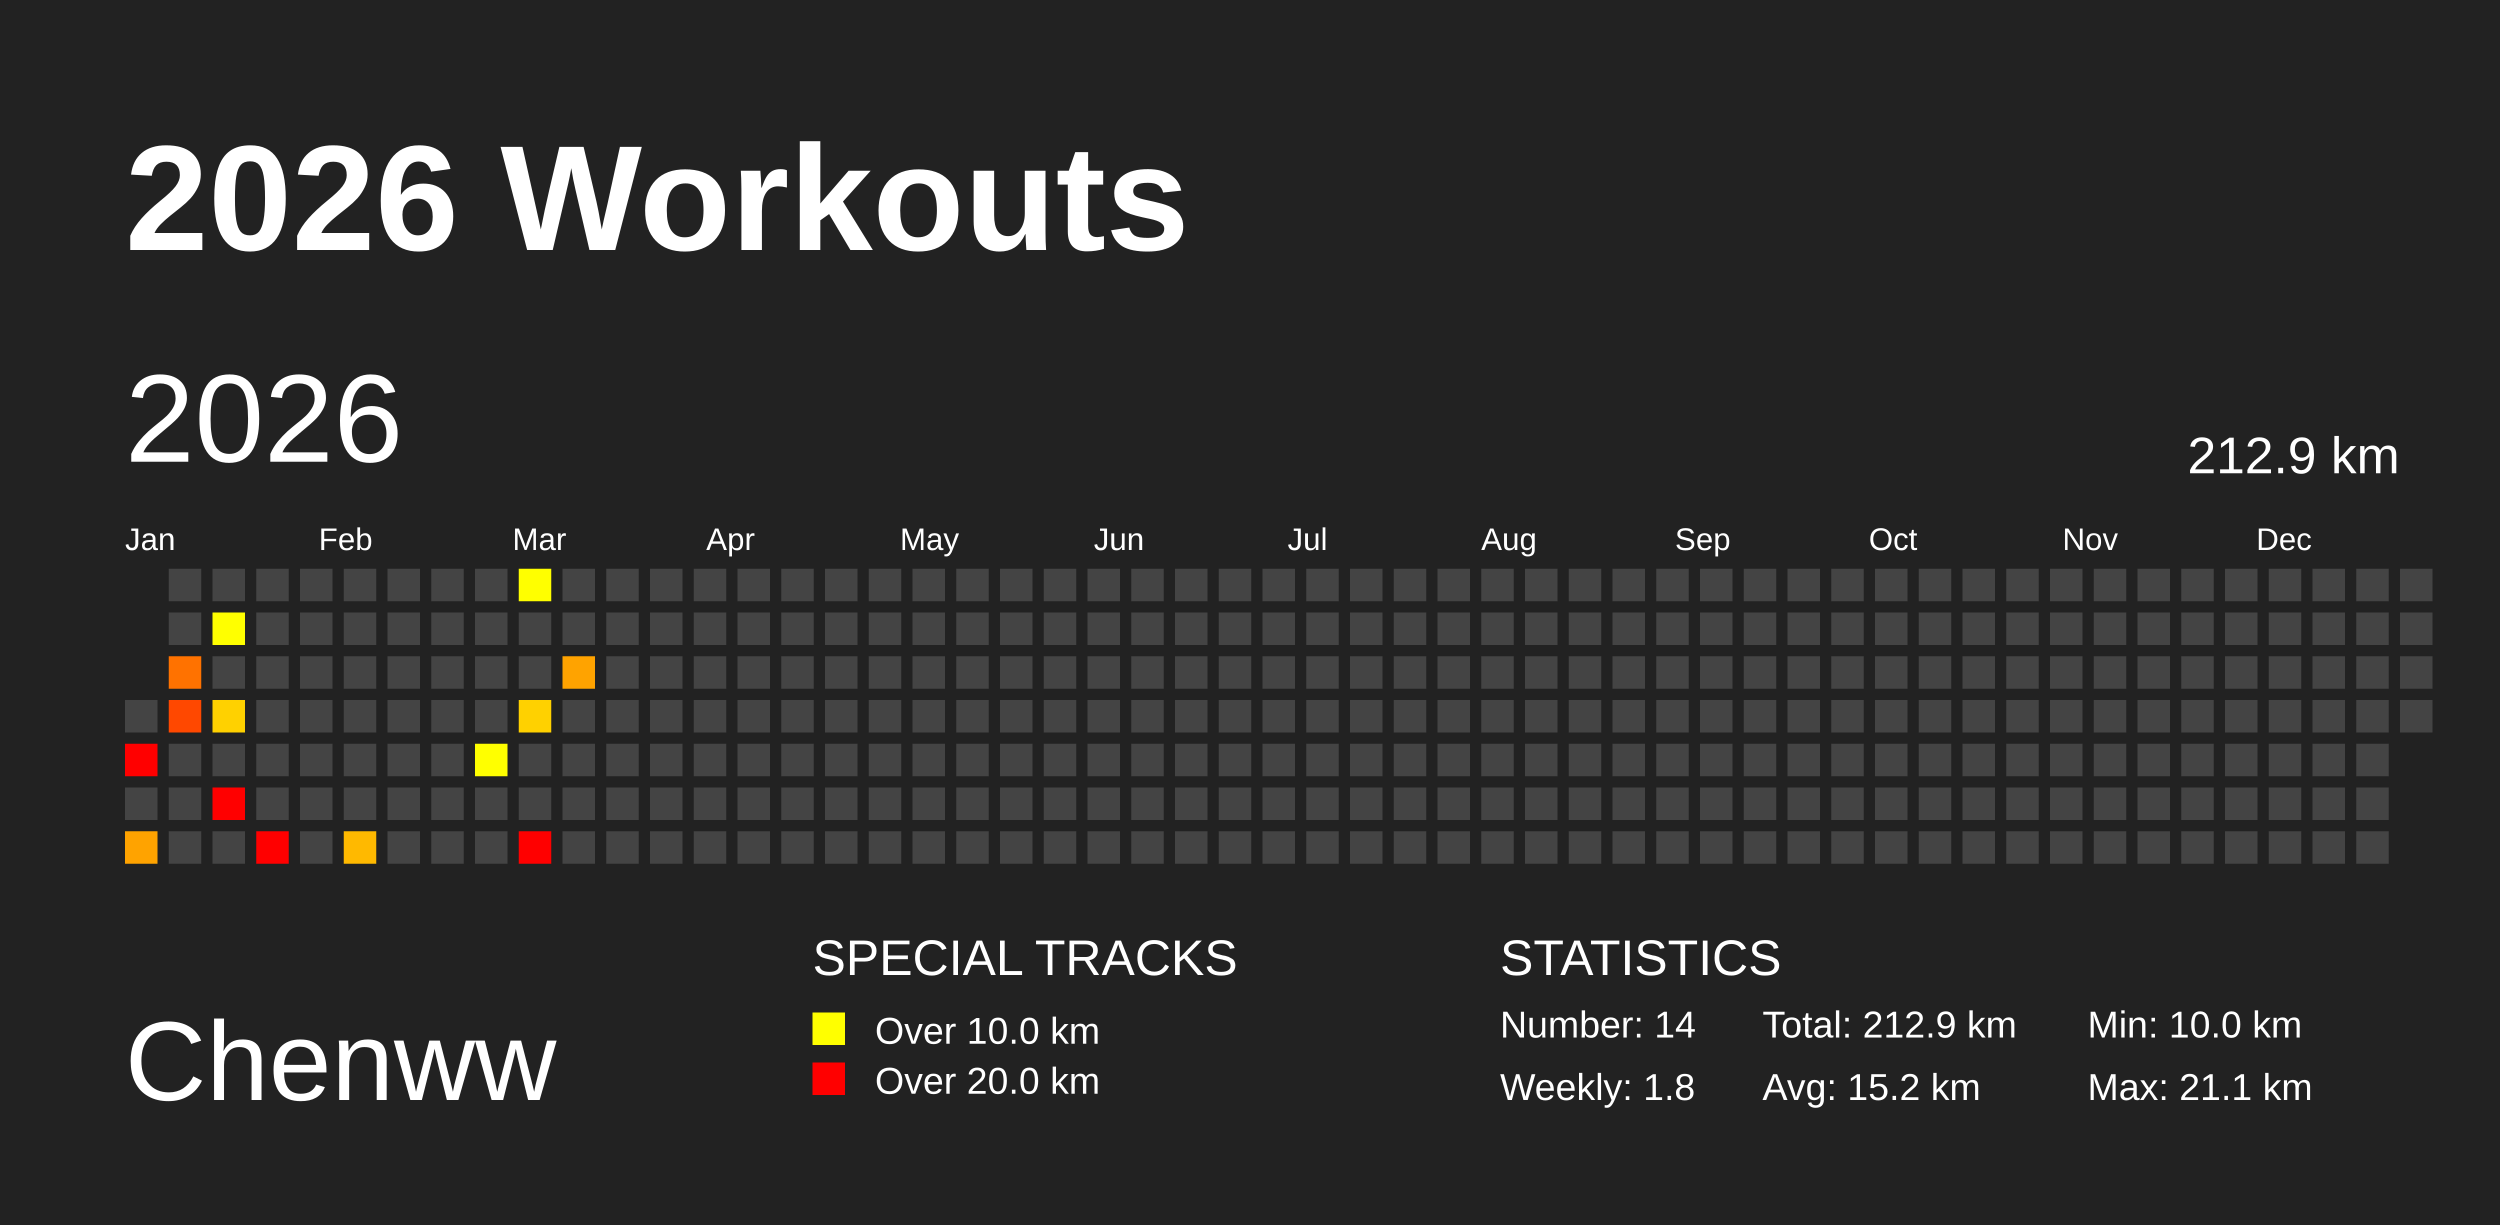
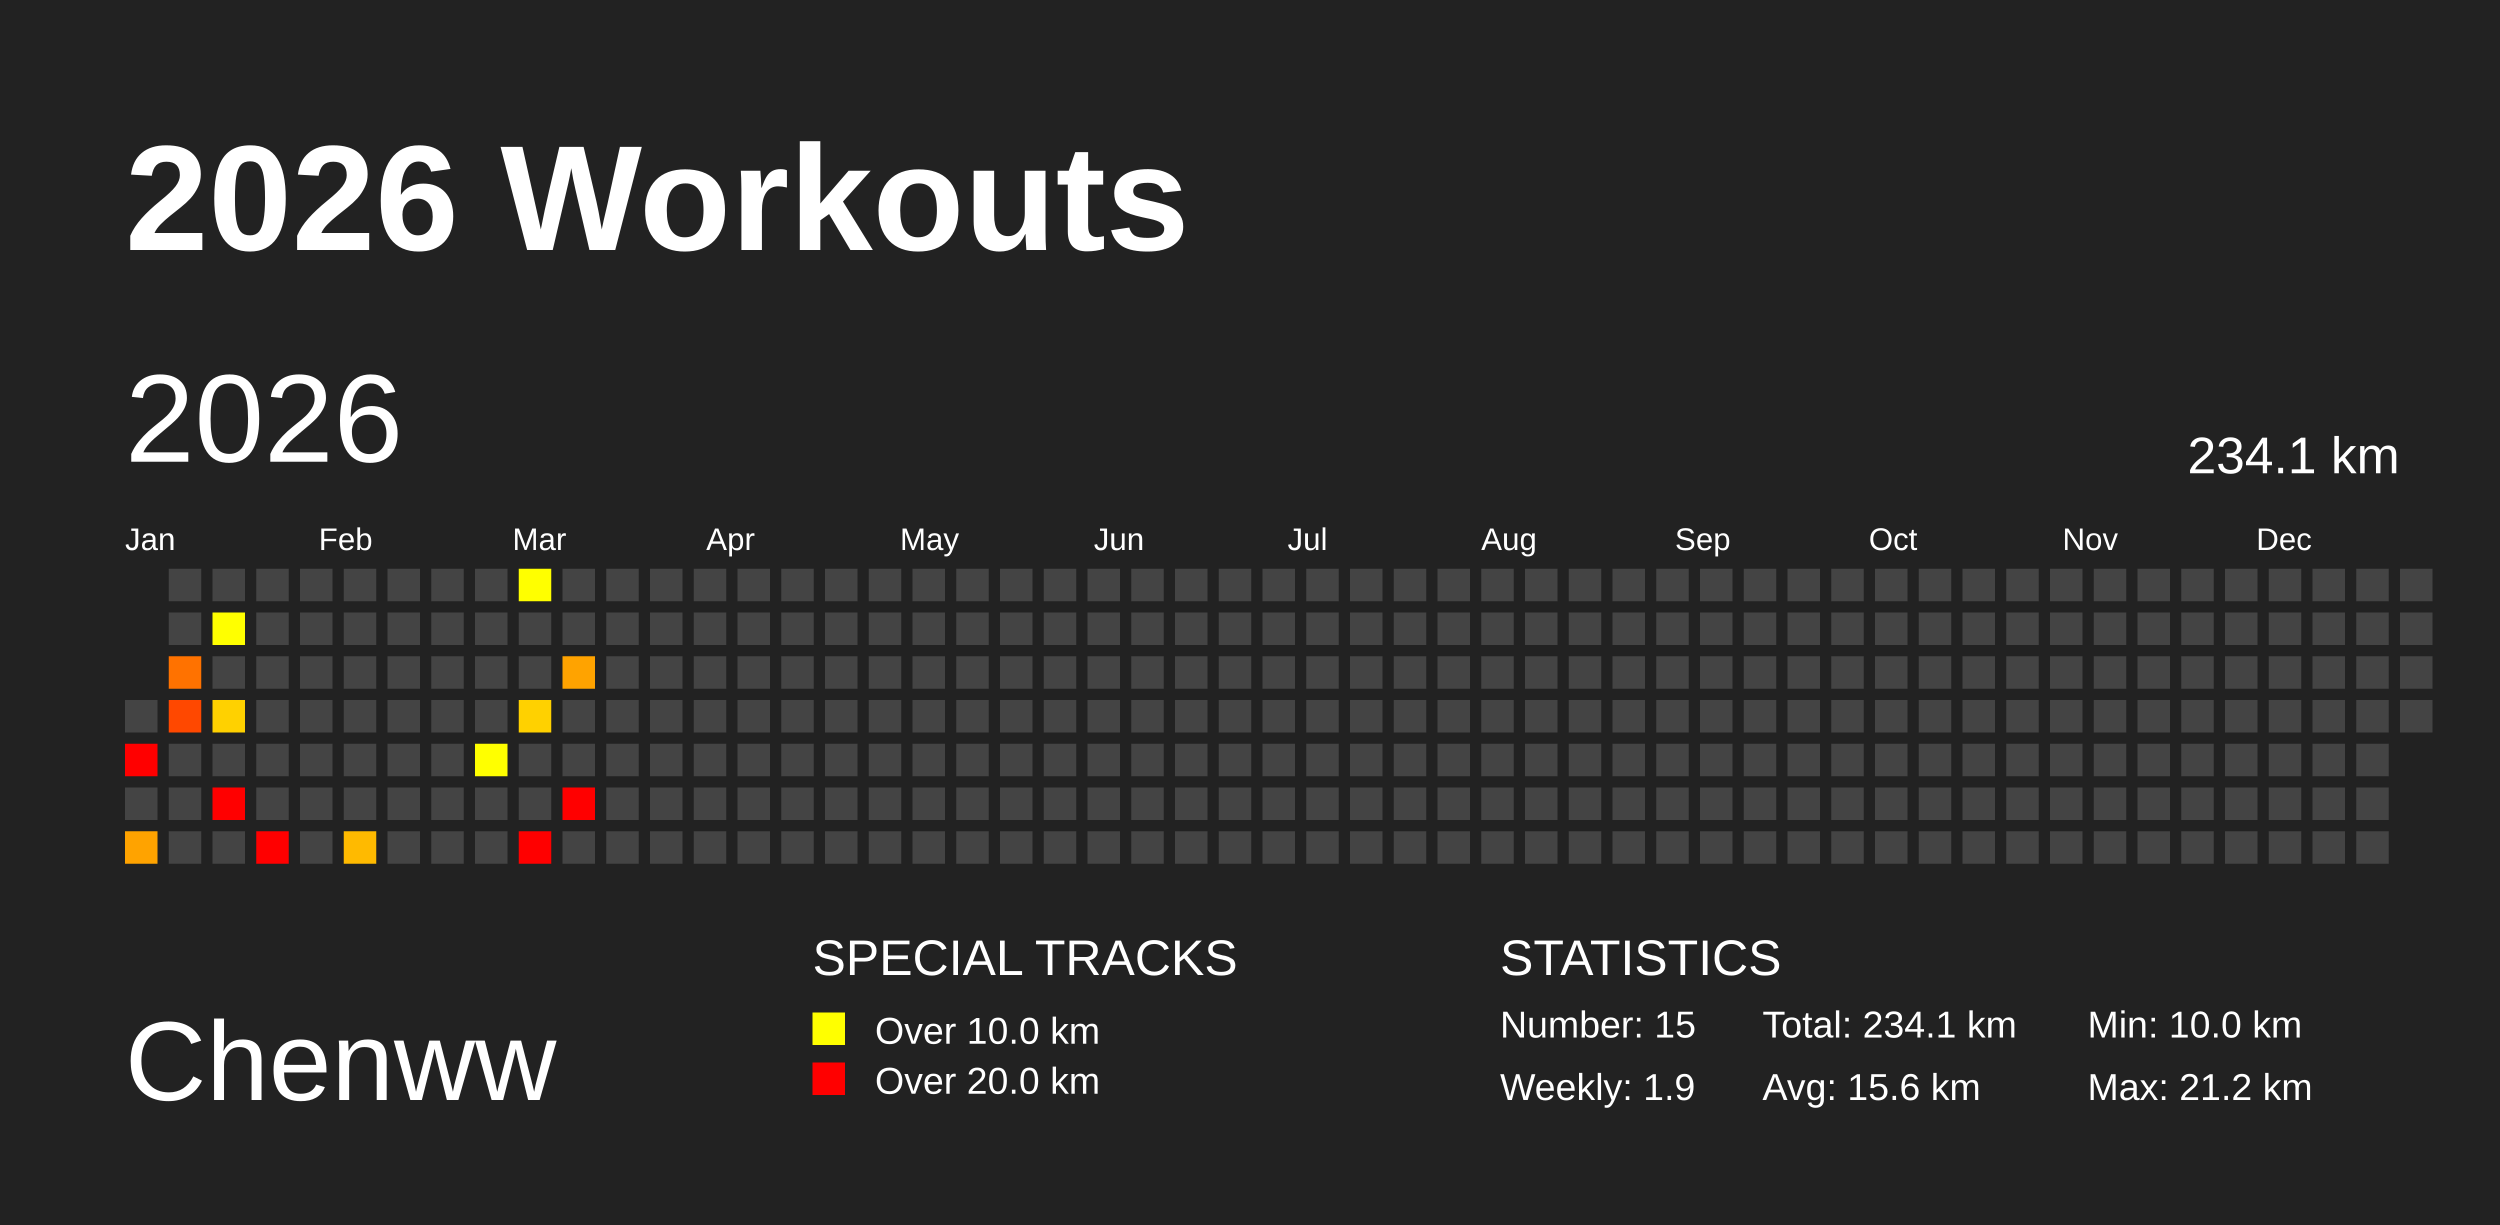
<svg xmlns="http://www.w3.org/2000/svg" baseProfile="full" height="98mm" version="1.1" viewBox="0,0,200,98" width="200mm">
  <defs />
  <rect fill="#222222" height="98" width="200" x="0" y="0" />
  <text fill="#FFFFFF" style="font-size:12px; font-family:Arial; font-weight:bold;" x="10" y="20">2026 Workouts</text>
  <text fill="#FFFFFF" style="font-size:9px; font-family:Arial" x="10" y="88">Chenww</text>
  <text fill="#FFFFFF" style="font-size:4px; font-family:Arial" x="65" y="78">SPECIAL TRACKS</text>
  <rect fill="yellow" height="2.6" width="2.6" x="65" y="81" />
  <text fill="#FFFFFF" style="font-size:3px; font-family:Arial" x="70" y="83.5">Over 10.0 km</text>
  <rect fill="red" height="2.6" width="2.6" x="65" y="85" />
  <text fill="#FFFFFF" style="font-size:3px; font-family:Arial" x="70" y="87.5">Over 20.0 km</text>
  <text fill="#FFFFFF" style="font-size:4px; font-family:Arial" x="120" y="78">STATISTICS</text>
-   <text fill="#FFFFFF" style="font-size:3px; font-family:Arial" x="120" y="83">Number: 14</text>
-   <text fill="#FFFFFF" style="font-size:3px; font-family:Arial" x="120" y="88">Weekly: 1.8</text>
-   <text fill="#FFFFFF" style="font-size:3px; font-family:Arial" x="141" y="83">Total: 212.9 km</text>
-   <text fill="#FFFFFF" style="font-size:3px; font-family:Arial" x="141" y="88">Avg: 15.2 km</text>
+   <text fill="#FFFFFF" style="font-size:3px; font-family:Arial" x="120" y="83">Number: 15</text>
+   <text fill="#FFFFFF" style="font-size:3px; font-family:Arial" x="120" y="88">Weekly: 1.9</text>
+   <text fill="#FFFFFF" style="font-size:3px; font-family:Arial" x="141" y="83">Total: 234.1 km</text>
+   <text fill="#FFFFFF" style="font-size:3px; font-family:Arial" x="141" y="88">Avg: 15.6 km</text>
  <text fill="#FFFFFF" style="font-size:3px; font-family:Arial" x="167" y="83">Min: 10.0 km</text>
-   <text fill="#FFFFFF" style="font-size:3px; font-family:Arial" x="167" y="88">Max: 21.1 km</text>
+   <text fill="#FFFFFF" style="font-size:3px; font-family:Arial" x="167" y="88">Max: 21.2 km</text>
  <text dominant-baseline="hanging" fill="#FFFFFF" style="font-size:10.0px; font-family:Arial;" x="10" y="30">2026</text>
-   <text dominant-baseline="hanging" fill="#FFFFFF" style="font-size:4.125px; font-family:Arial;" x="175" y="35">212.9 km</text>
+   <text dominant-baseline="hanging" fill="#FFFFFF" style="font-size:4.125px; font-family:Arial;" x="175" y="35">234.1 km</text>
  <text fill="#FFFFFF" style="font-size:2.5px; font-family:Arial" x="10.0" y="44">Jan</text>
  <text fill="#FFFFFF" style="font-size:2.5px; font-family:Arial" x="25.5" y="44">Feb</text>
  <text fill="#FFFFFF" style="font-size:2.5px; font-family:Arial" x="41.0" y="44">Mar</text>
  <text fill="#FFFFFF" style="font-size:2.5px; font-family:Arial" x="56.5" y="44">Apr</text>
  <text fill="#FFFFFF" style="font-size:2.5px; font-family:Arial" x="72.0" y="44">May</text>
  <text fill="#FFFFFF" style="font-size:2.5px; font-family:Arial" x="87.5" y="44">Jun</text>
  <text fill="#FFFFFF" style="font-size:2.5px; font-family:Arial" x="103.0" y="44">Jul</text>
  <text fill="#FFFFFF" style="font-size:2.5px; font-family:Arial" x="118.5" y="44">Aug</text>
  <text fill="#FFFFFF" style="font-size:2.5px; font-family:Arial" x="134.0" y="44">Sep</text>
  <text fill="#FFFFFF" style="font-size:2.5px; font-family:Arial" x="149.5" y="44">Oct</text>
  <text fill="#FFFFFF" style="font-size:2.5px; font-family:Arial" x="165.0" y="44">Nov</text>
  <text fill="#FFFFFF" style="font-size:2.5px; font-family:Arial" x="180.5" y="44">Dec</text>
  <rect fill="#444444" height="2.6" width="2.6" x="10.0" y="56.0" />
  <rect fill="red" height="2.6" width="2.6" x="10.0" y="59.5" />
  <rect fill="#444444" height="2.6" width="2.6" x="10.0" y="63.0" />
  <rect fill="#ffa300" height="2.6" width="2.6" x="10.0" y="66.5" />
  <rect fill="#444444" height="2.6" width="2.6" x="13.5" y="45.5" />
  <rect fill="#444444" height="2.6" width="2.6" x="13.5" y="49.0" />
  <rect fill="#ff7200" height="2.6" width="2.6" x="13.5" y="52.5" />
  <rect fill="#ff4800" height="2.6" width="2.6" x="13.5" y="56.0" />
  <rect fill="#444444" height="2.6" width="2.6" x="13.5" y="59.5" />
  <rect fill="#444444" height="2.6" width="2.6" x="13.5" y="63.0" />
  <rect fill="#444444" height="2.6" width="2.6" x="13.5" y="66.5" />
  <rect fill="#444444" height="2.6" width="2.6" x="17.0" y="45.5" />
  <rect fill="#ffff00" height="2.6" width="2.6" x="17.0" y="49.0" />
  <rect fill="#444444" height="2.6" width="2.6" x="17.0" y="52.5" />
  <rect fill="#ffd100" height="2.6" width="2.6" x="17.0" y="56.0" />
  <rect fill="#444444" height="2.6" width="2.6" x="17.0" y="59.5" />
  <rect fill="red" height="2.6" width="2.6" x="17.0" y="63.0" />
  <rect fill="#444444" height="2.6" width="2.6" x="17.0" y="66.5" />
  <rect fill="#444444" height="2.6" width="2.6" x="20.5" y="45.5" />
  <rect fill="#444444" height="2.6" width="2.6" x="20.5" y="49.0" />
  <rect fill="#444444" height="2.6" width="2.6" x="20.5" y="52.5" />
  <rect fill="#444444" height="2.6" width="2.6" x="20.5" y="56.0" />
  <rect fill="#444444" height="2.6" width="2.6" x="20.5" y="59.5" />
  <rect fill="#444444" height="2.6" width="2.6" x="20.5" y="63.0" />
  <rect fill="red" height="2.6" width="2.6" x="20.5" y="66.5" />
  <rect fill="#444444" height="2.6" width="2.6" x="24.0" y="45.5" />
  <rect fill="#444444" height="2.6" width="2.6" x="24.0" y="49.0" />
  <rect fill="#444444" height="2.6" width="2.6" x="24.0" y="52.5" />
  <rect fill="#444444" height="2.6" width="2.6" x="24.0" y="56.0" />
  <rect fill="#444444" height="2.6" width="2.6" x="24.0" y="59.5" />
  <rect fill="#444444" height="2.6" width="2.6" x="24.0" y="63.0" />
  <rect fill="#444444" height="2.6" width="2.6" x="24.0" y="66.5" />
  <rect fill="#444444" height="2.6" width="2.6" x="27.5" y="45.5" />
  <rect fill="#444444" height="2.6" width="2.6" x="27.5" y="49.0" />
  <rect fill="#444444" height="2.6" width="2.6" x="27.5" y="52.5" />
  <rect fill="#444444" height="2.6" width="2.6" x="27.5" y="56.0" />
  <rect fill="#444444" height="2.6" width="2.6" x="27.5" y="59.5" />
  <rect fill="#444444" height="2.6" width="2.6" x="27.5" y="63.0" />
-   <rect fill="#ffb900" height="2.6" width="2.6" x="27.5" y="66.5" />
+   <rect fill="#ffba00" height="2.6" width="2.6" x="27.5" y="66.5" />
  <rect fill="#444444" height="2.6" width="2.6" x="31.0" y="45.5" />
  <rect fill="#444444" height="2.6" width="2.6" x="31.0" y="49.0" />
  <rect fill="#444444" height="2.6" width="2.6" x="31.0" y="52.5" />
  <rect fill="#444444" height="2.6" width="2.6" x="31.0" y="56.0" />
  <rect fill="#444444" height="2.6" width="2.6" x="31.0" y="59.5" />
  <rect fill="#444444" height="2.6" width="2.6" x="31.0" y="63.0" />
  <rect fill="#444444" height="2.6" width="2.6" x="31.0" y="66.5" />
  <rect fill="#444444" height="2.6" width="2.6" x="34.5" y="45.5" />
  <rect fill="#444444" height="2.6" width="2.6" x="34.5" y="49.0" />
  <rect fill="#444444" height="2.6" width="2.6" x="34.5" y="52.5" />
  <rect fill="#444444" height="2.6" width="2.6" x="34.5" y="56.0" />
  <rect fill="#444444" height="2.6" width="2.6" x="34.5" y="59.5" />
  <rect fill="#444444" height="2.6" width="2.6" x="34.5" y="63.0" />
  <rect fill="#444444" height="2.6" width="2.6" x="34.5" y="66.5" />
  <rect fill="#444444" height="2.6" width="2.6" x="38.0" y="45.5" />
  <rect fill="#444444" height="2.6" width="2.6" x="38.0" y="49.0" />
  <rect fill="#444444" height="2.6" width="2.6" x="38.0" y="52.5" />
  <rect fill="#444444" height="2.6" width="2.6" x="38.0" y="56.0" />
  <rect fill="#ffff00" height="2.6" width="2.6" x="38.0" y="59.5" />
  <rect fill="#444444" height="2.6" width="2.6" x="38.0" y="63.0" />
  <rect fill="#444444" height="2.6" width="2.6" x="38.0" y="66.5" />
  <rect fill="#ffff00" height="2.6" width="2.6" x="41.5" y="45.5" />
  <rect fill="#444444" height="2.6" width="2.6" x="41.5" y="49.0" />
  <rect fill="#444444" height="2.6" width="2.6" x="41.5" y="52.5" />
  <rect fill="#ffd100" height="2.6" width="2.6" x="41.5" y="56.0" />
  <rect fill="#444444" height="2.6" width="2.6" x="41.5" y="59.5" />
  <rect fill="#444444" height="2.6" width="2.6" x="41.5" y="63.0" />
  <rect fill="red" height="2.6" width="2.6" x="41.5" y="66.5" />
  <rect fill="#444444" height="2.6" width="2.6" x="45.0" y="45.5" />
  <rect fill="#444444" height="2.6" width="2.6" x="45.0" y="49.0" />
  <rect fill="#ffa300" height="2.6" width="2.6" x="45.0" y="52.5" />
  <rect fill="#444444" height="2.6" width="2.6" x="45.0" y="56.0" />
  <rect fill="#444444" height="2.6" width="2.6" x="45.0" y="59.5" />
-   <rect fill="#444444" height="2.6" width="2.6" x="45.0" y="63.0" />
+   <rect fill="red" height="2.6" width="2.6" x="45.0" y="63.0" />
  <rect fill="#444444" height="2.6" width="2.6" x="45.0" y="66.5" />
  <rect fill="#444444" height="2.6" width="2.6" x="48.5" y="45.5" />
  <rect fill="#444444" height="2.6" width="2.6" x="48.5" y="49.0" />
  <rect fill="#444444" height="2.6" width="2.6" x="48.5" y="52.5" />
  <rect fill="#444444" height="2.6" width="2.6" x="48.5" y="56.0" />
  <rect fill="#444444" height="2.6" width="2.6" x="48.5" y="59.5" />
  <rect fill="#444444" height="2.6" width="2.6" x="48.5" y="63.0" />
  <rect fill="#444444" height="2.6" width="2.6" x="48.5" y="66.5" />
  <rect fill="#444444" height="2.6" width="2.6" x="52.0" y="45.5" />
  <rect fill="#444444" height="2.6" width="2.6" x="52.0" y="49.0" />
  <rect fill="#444444" height="2.6" width="2.6" x="52.0" y="52.5" />
  <rect fill="#444444" height="2.6" width="2.6" x="52.0" y="56.0" />
  <rect fill="#444444" height="2.6" width="2.6" x="52.0" y="59.5" />
  <rect fill="#444444" height="2.6" width="2.6" x="52.0" y="63.0" />
  <rect fill="#444444" height="2.6" width="2.6" x="52.0" y="66.5" />
  <rect fill="#444444" height="2.6" width="2.6" x="55.5" y="45.5" />
  <rect fill="#444444" height="2.6" width="2.6" x="55.5" y="49.0" />
  <rect fill="#444444" height="2.6" width="2.6" x="55.5" y="52.5" />
  <rect fill="#444444" height="2.6" width="2.6" x="55.5" y="56.0" />
  <rect fill="#444444" height="2.6" width="2.6" x="55.5" y="59.5" />
  <rect fill="#444444" height="2.6" width="2.6" x="55.5" y="63.0" />
  <rect fill="#444444" height="2.6" width="2.6" x="55.5" y="66.5" />
  <rect fill="#444444" height="2.6" width="2.6" x="59.0" y="45.5" />
  <rect fill="#444444" height="2.6" width="2.6" x="59.0" y="49.0" />
  <rect fill="#444444" height="2.6" width="2.6" x="59.0" y="52.5" />
  <rect fill="#444444" height="2.6" width="2.6" x="59.0" y="56.0" />
  <rect fill="#444444" height="2.6" width="2.6" x="59.0" y="59.5" />
  <rect fill="#444444" height="2.6" width="2.6" x="59.0" y="63.0" />
  <rect fill="#444444" height="2.6" width="2.6" x="59.0" y="66.5" />
  <rect fill="#444444" height="2.6" width="2.6" x="62.5" y="45.5" />
  <rect fill="#444444" height="2.6" width="2.6" x="62.5" y="49.0" />
  <rect fill="#444444" height="2.6" width="2.6" x="62.5" y="52.5" />
  <rect fill="#444444" height="2.6" width="2.6" x="62.5" y="56.0" />
  <rect fill="#444444" height="2.6" width="2.6" x="62.5" y="59.5" />
  <rect fill="#444444" height="2.6" width="2.6" x="62.5" y="63.0" />
  <rect fill="#444444" height="2.6" width="2.6" x="62.5" y="66.5" />
  <rect fill="#444444" height="2.6" width="2.6" x="66.0" y="45.5" />
  <rect fill="#444444" height="2.6" width="2.6" x="66.0" y="49.0" />
  <rect fill="#444444" height="2.6" width="2.6" x="66.0" y="52.5" />
  <rect fill="#444444" height="2.6" width="2.6" x="66.0" y="56.0" />
  <rect fill="#444444" height="2.6" width="2.6" x="66.0" y="59.5" />
  <rect fill="#444444" height="2.6" width="2.6" x="66.0" y="63.0" />
  <rect fill="#444444" height="2.6" width="2.6" x="66.0" y="66.5" />
  <rect fill="#444444" height="2.6" width="2.6" x="69.5" y="45.5" />
  <rect fill="#444444" height="2.6" width="2.6" x="69.5" y="49.0" />
  <rect fill="#444444" height="2.6" width="2.6" x="69.5" y="52.5" />
  <rect fill="#444444" height="2.6" width="2.6" x="69.5" y="56.0" />
  <rect fill="#444444" height="2.6" width="2.6" x="69.5" y="59.5" />
  <rect fill="#444444" height="2.6" width="2.6" x="69.5" y="63.0" />
  <rect fill="#444444" height="2.6" width="2.6" x="69.5" y="66.5" />
  <rect fill="#444444" height="2.6" width="2.6" x="73.0" y="45.5" />
  <rect fill="#444444" height="2.6" width="2.6" x="73.0" y="49.0" />
  <rect fill="#444444" height="2.6" width="2.6" x="73.0" y="52.5" />
  <rect fill="#444444" height="2.6" width="2.6" x="73.0" y="56.0" />
  <rect fill="#444444" height="2.6" width="2.6" x="73.0" y="59.5" />
  <rect fill="#444444" height="2.6" width="2.6" x="73.0" y="63.0" />
  <rect fill="#444444" height="2.6" width="2.6" x="73.0" y="66.5" />
  <rect fill="#444444" height="2.6" width="2.6" x="76.5" y="45.5" />
  <rect fill="#444444" height="2.6" width="2.6" x="76.5" y="49.0" />
  <rect fill="#444444" height="2.6" width="2.6" x="76.5" y="52.5" />
  <rect fill="#444444" height="2.6" width="2.6" x="76.5" y="56.0" />
  <rect fill="#444444" height="2.6" width="2.6" x="76.5" y="59.5" />
  <rect fill="#444444" height="2.6" width="2.6" x="76.5" y="63.0" />
  <rect fill="#444444" height="2.6" width="2.6" x="76.5" y="66.5" />
  <rect fill="#444444" height="2.6" width="2.6" x="80.0" y="45.5" />
  <rect fill="#444444" height="2.6" width="2.6" x="80.0" y="49.0" />
  <rect fill="#444444" height="2.6" width="2.6" x="80.0" y="52.5" />
  <rect fill="#444444" height="2.6" width="2.6" x="80.0" y="56.0" />
  <rect fill="#444444" height="2.6" width="2.6" x="80.0" y="59.5" />
  <rect fill="#444444" height="2.6" width="2.6" x="80.0" y="63.0" />
  <rect fill="#444444" height="2.6" width="2.6" x="80.0" y="66.5" />
  <rect fill="#444444" height="2.6" width="2.6" x="83.5" y="45.5" />
  <rect fill="#444444" height="2.6" width="2.6" x="83.5" y="49.0" />
  <rect fill="#444444" height="2.6" width="2.6" x="83.5" y="52.5" />
  <rect fill="#444444" height="2.6" width="2.6" x="83.5" y="56.0" />
  <rect fill="#444444" height="2.6" width="2.6" x="83.5" y="59.5" />
  <rect fill="#444444" height="2.6" width="2.6" x="83.5" y="63.0" />
  <rect fill="#444444" height="2.6" width="2.6" x="83.5" y="66.5" />
  <rect fill="#444444" height="2.6" width="2.6" x="87.0" y="45.5" />
  <rect fill="#444444" height="2.6" width="2.6" x="87.0" y="49.0" />
  <rect fill="#444444" height="2.6" width="2.6" x="87.0" y="52.5" />
  <rect fill="#444444" height="2.6" width="2.6" x="87.0" y="56.0" />
  <rect fill="#444444" height="2.6" width="2.6" x="87.0" y="59.5" />
  <rect fill="#444444" height="2.6" width="2.6" x="87.0" y="63.0" />
  <rect fill="#444444" height="2.6" width="2.6" x="87.0" y="66.5" />
  <rect fill="#444444" height="2.6" width="2.6" x="90.5" y="45.5" />
  <rect fill="#444444" height="2.6" width="2.6" x="90.5" y="49.0" />
  <rect fill="#444444" height="2.6" width="2.6" x="90.5" y="52.5" />
  <rect fill="#444444" height="2.6" width="2.6" x="90.5" y="56.0" />
  <rect fill="#444444" height="2.6" width="2.6" x="90.5" y="59.5" />
  <rect fill="#444444" height="2.6" width="2.6" x="90.5" y="63.0" />
  <rect fill="#444444" height="2.6" width="2.6" x="90.5" y="66.5" />
  <rect fill="#444444" height="2.6" width="2.6" x="94.0" y="45.5" />
  <rect fill="#444444" height="2.6" width="2.6" x="94.0" y="49.0" />
  <rect fill="#444444" height="2.6" width="2.6" x="94.0" y="52.5" />
  <rect fill="#444444" height="2.6" width="2.6" x="94.0" y="56.0" />
  <rect fill="#444444" height="2.6" width="2.6" x="94.0" y="59.5" />
  <rect fill="#444444" height="2.6" width="2.6" x="94.0" y="63.0" />
  <rect fill="#444444" height="2.6" width="2.6" x="94.0" y="66.5" />
  <rect fill="#444444" height="2.6" width="2.6" x="97.5" y="45.5" />
  <rect fill="#444444" height="2.6" width="2.6" x="97.5" y="49.0" />
  <rect fill="#444444" height="2.6" width="2.6" x="97.5" y="52.5" />
  <rect fill="#444444" height="2.6" width="2.6" x="97.5" y="56.0" />
  <rect fill="#444444" height="2.6" width="2.6" x="97.5" y="59.5" />
  <rect fill="#444444" height="2.6" width="2.6" x="97.5" y="63.0" />
  <rect fill="#444444" height="2.6" width="2.6" x="97.5" y="66.5" />
  <rect fill="#444444" height="2.6" width="2.6" x="101.0" y="45.5" />
  <rect fill="#444444" height="2.6" width="2.6" x="101.0" y="49.0" />
  <rect fill="#444444" height="2.6" width="2.6" x="101.0" y="52.5" />
  <rect fill="#444444" height="2.6" width="2.6" x="101.0" y="56.0" />
  <rect fill="#444444" height="2.6" width="2.6" x="101.0" y="59.5" />
  <rect fill="#444444" height="2.6" width="2.6" x="101.0" y="63.0" />
  <rect fill="#444444" height="2.6" width="2.6" x="101.0" y="66.5" />
  <rect fill="#444444" height="2.6" width="2.6" x="104.5" y="45.5" />
  <rect fill="#444444" height="2.6" width="2.6" x="104.5" y="49.0" />
  <rect fill="#444444" height="2.6" width="2.6" x="104.5" y="52.5" />
  <rect fill="#444444" height="2.6" width="2.6" x="104.5" y="56.0" />
  <rect fill="#444444" height="2.6" width="2.6" x="104.5" y="59.5" />
  <rect fill="#444444" height="2.6" width="2.6" x="104.5" y="63.0" />
  <rect fill="#444444" height="2.6" width="2.6" x="104.5" y="66.5" />
  <rect fill="#444444" height="2.6" width="2.6" x="108.0" y="45.5" />
  <rect fill="#444444" height="2.6" width="2.6" x="108.0" y="49.0" />
  <rect fill="#444444" height="2.6" width="2.6" x="108.0" y="52.5" />
  <rect fill="#444444" height="2.6" width="2.6" x="108.0" y="56.0" />
  <rect fill="#444444" height="2.6" width="2.6" x="108.0" y="59.5" />
  <rect fill="#444444" height="2.6" width="2.6" x="108.0" y="63.0" />
  <rect fill="#444444" height="2.6" width="2.6" x="108.0" y="66.5" />
  <rect fill="#444444" height="2.6" width="2.6" x="111.5" y="45.5" />
  <rect fill="#444444" height="2.6" width="2.6" x="111.5" y="49.0" />
  <rect fill="#444444" height="2.6" width="2.6" x="111.5" y="52.5" />
  <rect fill="#444444" height="2.6" width="2.6" x="111.5" y="56.0" />
  <rect fill="#444444" height="2.6" width="2.6" x="111.5" y="59.5" />
  <rect fill="#444444" height="2.6" width="2.6" x="111.5" y="63.0" />
  <rect fill="#444444" height="2.6" width="2.6" x="111.5" y="66.5" />
  <rect fill="#444444" height="2.6" width="2.6" x="115.0" y="45.5" />
  <rect fill="#444444" height="2.6" width="2.6" x="115.0" y="49.0" />
  <rect fill="#444444" height="2.6" width="2.6" x="115.0" y="52.5" />
  <rect fill="#444444" height="2.6" width="2.6" x="115.0" y="56.0" />
  <rect fill="#444444" height="2.6" width="2.6" x="115.0" y="59.5" />
  <rect fill="#444444" height="2.6" width="2.6" x="115.0" y="63.0" />
  <rect fill="#444444" height="2.6" width="2.6" x="115.0" y="66.5" />
  <rect fill="#444444" height="2.6" width="2.6" x="118.5" y="45.5" />
  <rect fill="#444444" height="2.6" width="2.6" x="118.5" y="49.0" />
  <rect fill="#444444" height="2.6" width="2.6" x="118.5" y="52.5" />
  <rect fill="#444444" height="2.6" width="2.6" x="118.5" y="56.0" />
  <rect fill="#444444" height="2.6" width="2.6" x="118.5" y="59.5" />
  <rect fill="#444444" height="2.6" width="2.6" x="118.5" y="63.0" />
  <rect fill="#444444" height="2.6" width="2.6" x="118.5" y="66.5" />
  <rect fill="#444444" height="2.6" width="2.6" x="122.0" y="45.5" />
  <rect fill="#444444" height="2.6" width="2.6" x="122.0" y="49.0" />
  <rect fill="#444444" height="2.6" width="2.6" x="122.0" y="52.5" />
  <rect fill="#444444" height="2.6" width="2.6" x="122.0" y="56.0" />
  <rect fill="#444444" height="2.6" width="2.6" x="122.0" y="59.5" />
  <rect fill="#444444" height="2.6" width="2.6" x="122.0" y="63.0" />
  <rect fill="#444444" height="2.6" width="2.6" x="122.0" y="66.5" />
  <rect fill="#444444" height="2.6" width="2.6" x="125.5" y="45.5" />
  <rect fill="#444444" height="2.6" width="2.6" x="125.5" y="49.0" />
  <rect fill="#444444" height="2.6" width="2.6" x="125.5" y="52.5" />
  <rect fill="#444444" height="2.6" width="2.6" x="125.5" y="56.0" />
  <rect fill="#444444" height="2.6" width="2.6" x="125.5" y="59.5" />
  <rect fill="#444444" height="2.6" width="2.6" x="125.5" y="63.0" />
  <rect fill="#444444" height="2.6" width="2.6" x="125.5" y="66.5" />
  <rect fill="#444444" height="2.6" width="2.6" x="129.0" y="45.5" />
  <rect fill="#444444" height="2.6" width="2.6" x="129.0" y="49.0" />
  <rect fill="#444444" height="2.6" width="2.6" x="129.0" y="52.5" />
  <rect fill="#444444" height="2.6" width="2.6" x="129.0" y="56.0" />
  <rect fill="#444444" height="2.6" width="2.6" x="129.0" y="59.5" />
  <rect fill="#444444" height="2.6" width="2.6" x="129.0" y="63.0" />
  <rect fill="#444444" height="2.6" width="2.6" x="129.0" y="66.5" />
  <rect fill="#444444" height="2.6" width="2.6" x="132.5" y="45.5" />
  <rect fill="#444444" height="2.6" width="2.6" x="132.5" y="49.0" />
  <rect fill="#444444" height="2.6" width="2.6" x="132.5" y="52.5" />
  <rect fill="#444444" height="2.6" width="2.6" x="132.5" y="56.0" />
  <rect fill="#444444" height="2.6" width="2.6" x="132.5" y="59.5" />
  <rect fill="#444444" height="2.6" width="2.6" x="132.5" y="63.0" />
  <rect fill="#444444" height="2.6" width="2.6" x="132.5" y="66.5" />
  <rect fill="#444444" height="2.6" width="2.6" x="136.0" y="45.5" />
  <rect fill="#444444" height="2.6" width="2.6" x="136.0" y="49.0" />
  <rect fill="#444444" height="2.6" width="2.6" x="136.0" y="52.5" />
  <rect fill="#444444" height="2.6" width="2.6" x="136.0" y="56.0" />
  <rect fill="#444444" height="2.6" width="2.6" x="136.0" y="59.5" />
  <rect fill="#444444" height="2.6" width="2.6" x="136.0" y="63.0" />
  <rect fill="#444444" height="2.6" width="2.6" x="136.0" y="66.5" />
  <rect fill="#444444" height="2.6" width="2.6" x="139.5" y="45.5" />
  <rect fill="#444444" height="2.6" width="2.6" x="139.5" y="49.0" />
  <rect fill="#444444" height="2.6" width="2.6" x="139.5" y="52.5" />
  <rect fill="#444444" height="2.6" width="2.6" x="139.5" y="56.0" />
  <rect fill="#444444" height="2.6" width="2.6" x="139.5" y="59.5" />
  <rect fill="#444444" height="2.6" width="2.6" x="139.5" y="63.0" />
  <rect fill="#444444" height="2.6" width="2.6" x="139.5" y="66.5" />
  <rect fill="#444444" height="2.6" width="2.6" x="143.0" y="45.5" />
  <rect fill="#444444" height="2.6" width="2.6" x="143.0" y="49.0" />
  <rect fill="#444444" height="2.6" width="2.6" x="143.0" y="52.5" />
  <rect fill="#444444" height="2.6" width="2.6" x="143.0" y="56.0" />
  <rect fill="#444444" height="2.6" width="2.6" x="143.0" y="59.5" />
  <rect fill="#444444" height="2.6" width="2.6" x="143.0" y="63.0" />
  <rect fill="#444444" height="2.6" width="2.6" x="143.0" y="66.5" />
  <rect fill="#444444" height="2.6" width="2.6" x="146.5" y="45.5" />
  <rect fill="#444444" height="2.6" width="2.6" x="146.5" y="49.0" />
  <rect fill="#444444" height="2.6" width="2.6" x="146.5" y="52.5" />
  <rect fill="#444444" height="2.6" width="2.6" x="146.5" y="56.0" />
  <rect fill="#444444" height="2.6" width="2.6" x="146.5" y="59.5" />
  <rect fill="#444444" height="2.6" width="2.6" x="146.5" y="63.0" />
  <rect fill="#444444" height="2.6" width="2.6" x="146.5" y="66.5" />
  <rect fill="#444444" height="2.6" width="2.6" x="150.0" y="45.5" />
  <rect fill="#444444" height="2.6" width="2.6" x="150.0" y="49.0" />
  <rect fill="#444444" height="2.6" width="2.6" x="150.0" y="52.5" />
  <rect fill="#444444" height="2.6" width="2.6" x="150.0" y="56.0" />
  <rect fill="#444444" height="2.6" width="2.6" x="150.0" y="59.5" />
  <rect fill="#444444" height="2.6" width="2.6" x="150.0" y="63.0" />
  <rect fill="#444444" height="2.6" width="2.6" x="150.0" y="66.5" />
  <rect fill="#444444" height="2.6" width="2.6" x="153.5" y="45.5" />
  <rect fill="#444444" height="2.6" width="2.6" x="153.5" y="49.0" />
  <rect fill="#444444" height="2.6" width="2.6" x="153.5" y="52.5" />
  <rect fill="#444444" height="2.6" width="2.6" x="153.5" y="56.0" />
  <rect fill="#444444" height="2.6" width="2.6" x="153.5" y="59.5" />
  <rect fill="#444444" height="2.6" width="2.6" x="153.5" y="63.0" />
  <rect fill="#444444" height="2.6" width="2.6" x="153.5" y="66.5" />
  <rect fill="#444444" height="2.6" width="2.6" x="157.0" y="45.5" />
  <rect fill="#444444" height="2.6" width="2.6" x="157.0" y="49.0" />
  <rect fill="#444444" height="2.6" width="2.6" x="157.0" y="52.5" />
  <rect fill="#444444" height="2.6" width="2.6" x="157.0" y="56.0" />
  <rect fill="#444444" height="2.6" width="2.6" x="157.0" y="59.5" />
  <rect fill="#444444" height="2.6" width="2.6" x="157.0" y="63.0" />
  <rect fill="#444444" height="2.6" width="2.6" x="157.0" y="66.5" />
  <rect fill="#444444" height="2.6" width="2.6" x="160.5" y="45.5" />
  <rect fill="#444444" height="2.6" width="2.6" x="160.5" y="49.0" />
  <rect fill="#444444" height="2.6" width="2.6" x="160.5" y="52.5" />
  <rect fill="#444444" height="2.6" width="2.6" x="160.5" y="56.0" />
  <rect fill="#444444" height="2.6" width="2.6" x="160.5" y="59.5" />
  <rect fill="#444444" height="2.6" width="2.6" x="160.5" y="63.0" />
  <rect fill="#444444" height="2.6" width="2.6" x="160.5" y="66.5" />
  <rect fill="#444444" height="2.6" width="2.6" x="164.0" y="45.5" />
  <rect fill="#444444" height="2.6" width="2.6" x="164.0" y="49.0" />
  <rect fill="#444444" height="2.6" width="2.6" x="164.0" y="52.5" />
  <rect fill="#444444" height="2.6" width="2.6" x="164.0" y="56.0" />
  <rect fill="#444444" height="2.6" width="2.6" x="164.0" y="59.5" />
  <rect fill="#444444" height="2.6" width="2.6" x="164.0" y="63.0" />
  <rect fill="#444444" height="2.6" width="2.6" x="164.0" y="66.5" />
  <rect fill="#444444" height="2.6" width="2.6" x="167.5" y="45.5" />
  <rect fill="#444444" height="2.6" width="2.6" x="167.5" y="49.0" />
  <rect fill="#444444" height="2.6" width="2.6" x="167.5" y="52.5" />
  <rect fill="#444444" height="2.6" width="2.6" x="167.5" y="56.0" />
  <rect fill="#444444" height="2.6" width="2.6" x="167.5" y="59.5" />
  <rect fill="#444444" height="2.6" width="2.6" x="167.5" y="63.0" />
  <rect fill="#444444" height="2.6" width="2.6" x="167.5" y="66.5" />
  <rect fill="#444444" height="2.6" width="2.6" x="171.0" y="45.5" />
  <rect fill="#444444" height="2.6" width="2.6" x="171.0" y="49.0" />
  <rect fill="#444444" height="2.6" width="2.6" x="171.0" y="52.5" />
  <rect fill="#444444" height="2.6" width="2.6" x="171.0" y="56.0" />
  <rect fill="#444444" height="2.6" width="2.6" x="171.0" y="59.5" />
  <rect fill="#444444" height="2.6" width="2.6" x="171.0" y="63.0" />
  <rect fill="#444444" height="2.6" width="2.6" x="171.0" y="66.5" />
  <rect fill="#444444" height="2.6" width="2.6" x="174.5" y="45.5" />
  <rect fill="#444444" height="2.6" width="2.6" x="174.5" y="49.0" />
  <rect fill="#444444" height="2.6" width="2.6" x="174.5" y="52.5" />
  <rect fill="#444444" height="2.6" width="2.6" x="174.5" y="56.0" />
  <rect fill="#444444" height="2.6" width="2.6" x="174.5" y="59.5" />
  <rect fill="#444444" height="2.6" width="2.6" x="174.5" y="63.0" />
  <rect fill="#444444" height="2.6" width="2.6" x="174.5" y="66.5" />
  <rect fill="#444444" height="2.6" width="2.6" x="178.0" y="45.5" />
  <rect fill="#444444" height="2.6" width="2.6" x="178.0" y="49.0" />
  <rect fill="#444444" height="2.6" width="2.6" x="178.0" y="52.5" />
  <rect fill="#444444" height="2.6" width="2.6" x="178.0" y="56.0" />
  <rect fill="#444444" height="2.6" width="2.6" x="178.0" y="59.5" />
  <rect fill="#444444" height="2.6" width="2.6" x="178.0" y="63.0" />
  <rect fill="#444444" height="2.6" width="2.6" x="178.0" y="66.5" />
  <rect fill="#444444" height="2.6" width="2.6" x="181.5" y="45.5" />
  <rect fill="#444444" height="2.6" width="2.6" x="181.5" y="49.0" />
  <rect fill="#444444" height="2.6" width="2.6" x="181.5" y="52.5" />
  <rect fill="#444444" height="2.6" width="2.6" x="181.5" y="56.0" />
  <rect fill="#444444" height="2.6" width="2.6" x="181.5" y="59.5" />
  <rect fill="#444444" height="2.6" width="2.6" x="181.5" y="63.0" />
  <rect fill="#444444" height="2.6" width="2.6" x="181.5" y="66.5" />
  <rect fill="#444444" height="2.6" width="2.6" x="185.0" y="45.5" />
  <rect fill="#444444" height="2.6" width="2.6" x="185.0" y="49.0" />
  <rect fill="#444444" height="2.6" width="2.6" x="185.0" y="52.5" />
  <rect fill="#444444" height="2.6" width="2.6" x="185.0" y="56.0" />
  <rect fill="#444444" height="2.6" width="2.6" x="185.0" y="59.5" />
  <rect fill="#444444" height="2.6" width="2.6" x="185.0" y="63.0" />
  <rect fill="#444444" height="2.6" width="2.6" x="185.0" y="66.5" />
  <rect fill="#444444" height="2.6" width="2.6" x="188.5" y="45.5" />
  <rect fill="#444444" height="2.6" width="2.6" x="188.5" y="49.0" />
  <rect fill="#444444" height="2.6" width="2.6" x="188.5" y="52.5" />
  <rect fill="#444444" height="2.6" width="2.6" x="188.5" y="56.0" />
  <rect fill="#444444" height="2.6" width="2.6" x="188.5" y="59.5" />
  <rect fill="#444444" height="2.6" width="2.6" x="188.5" y="63.0" />
  <rect fill="#444444" height="2.6" width="2.6" x="188.5" y="66.5" />
  <rect fill="#444444" height="2.6" width="2.6" x="192.0" y="45.5" />
  <rect fill="#444444" height="2.6" width="2.6" x="192.0" y="49.0" />
  <rect fill="#444444" height="2.6" width="2.6" x="192.0" y="52.5" />
  <rect fill="#444444" height="2.6" width="2.6" x="192.0" y="56.0" />
</svg>
